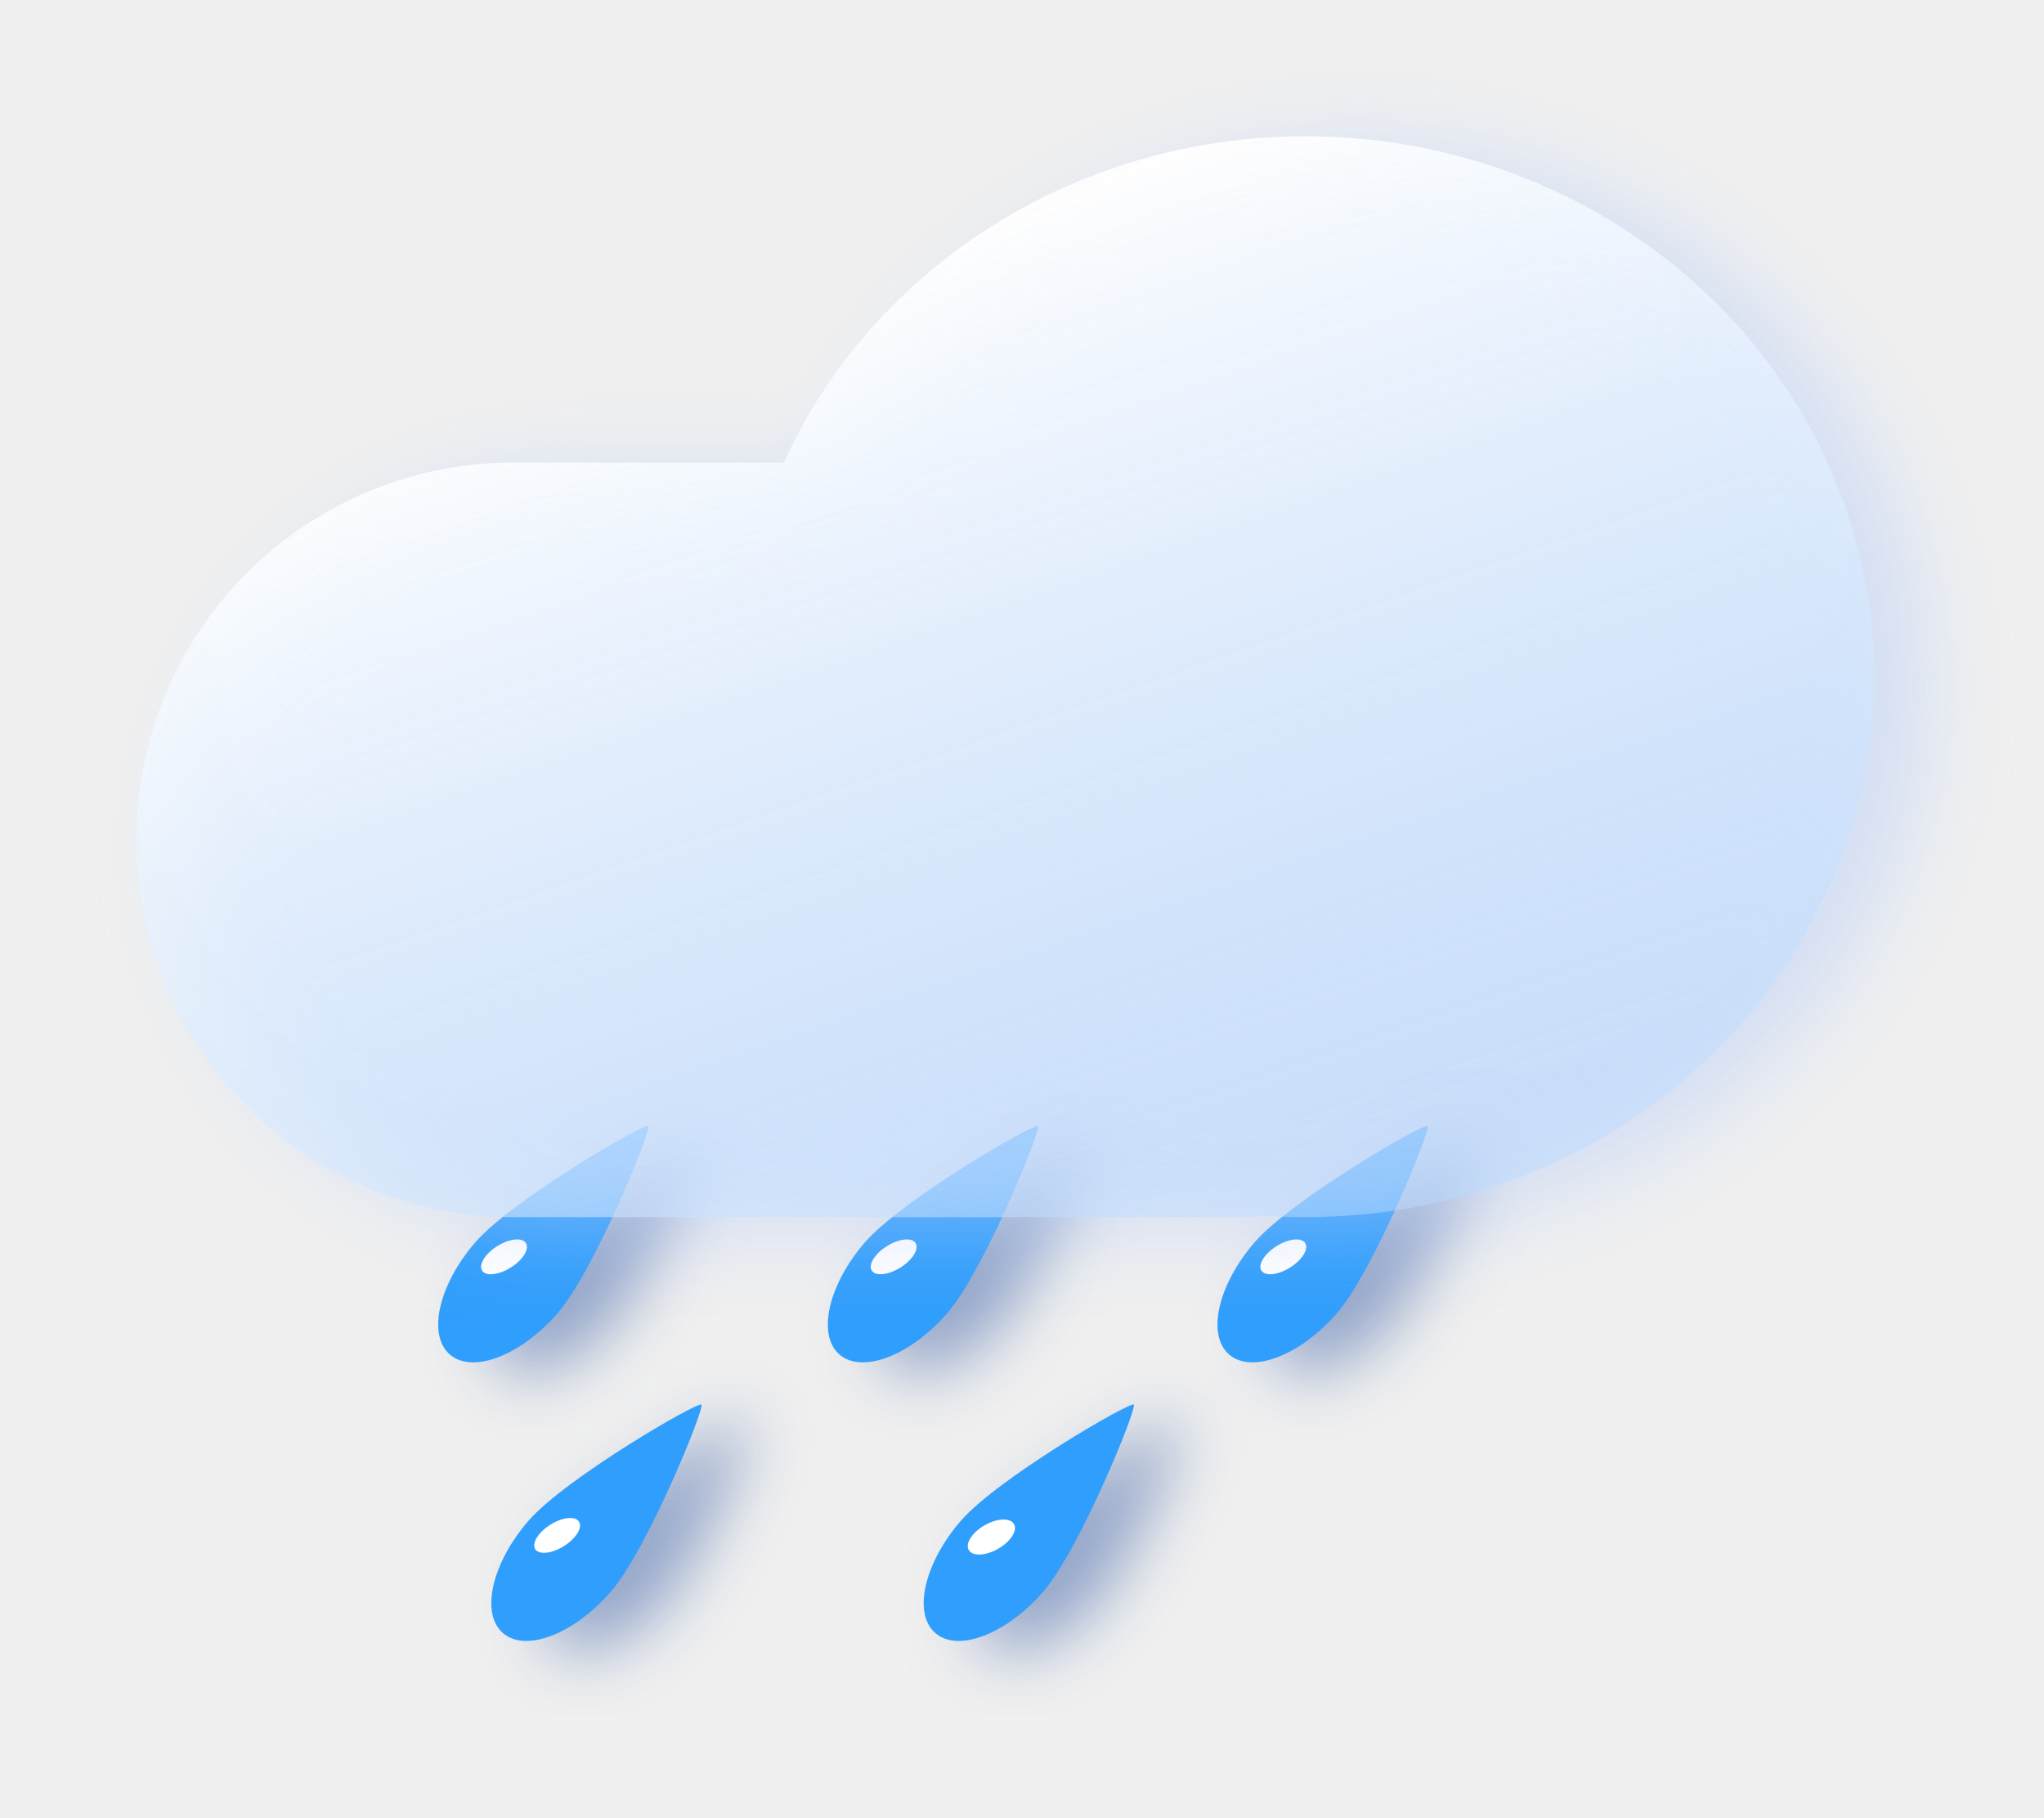
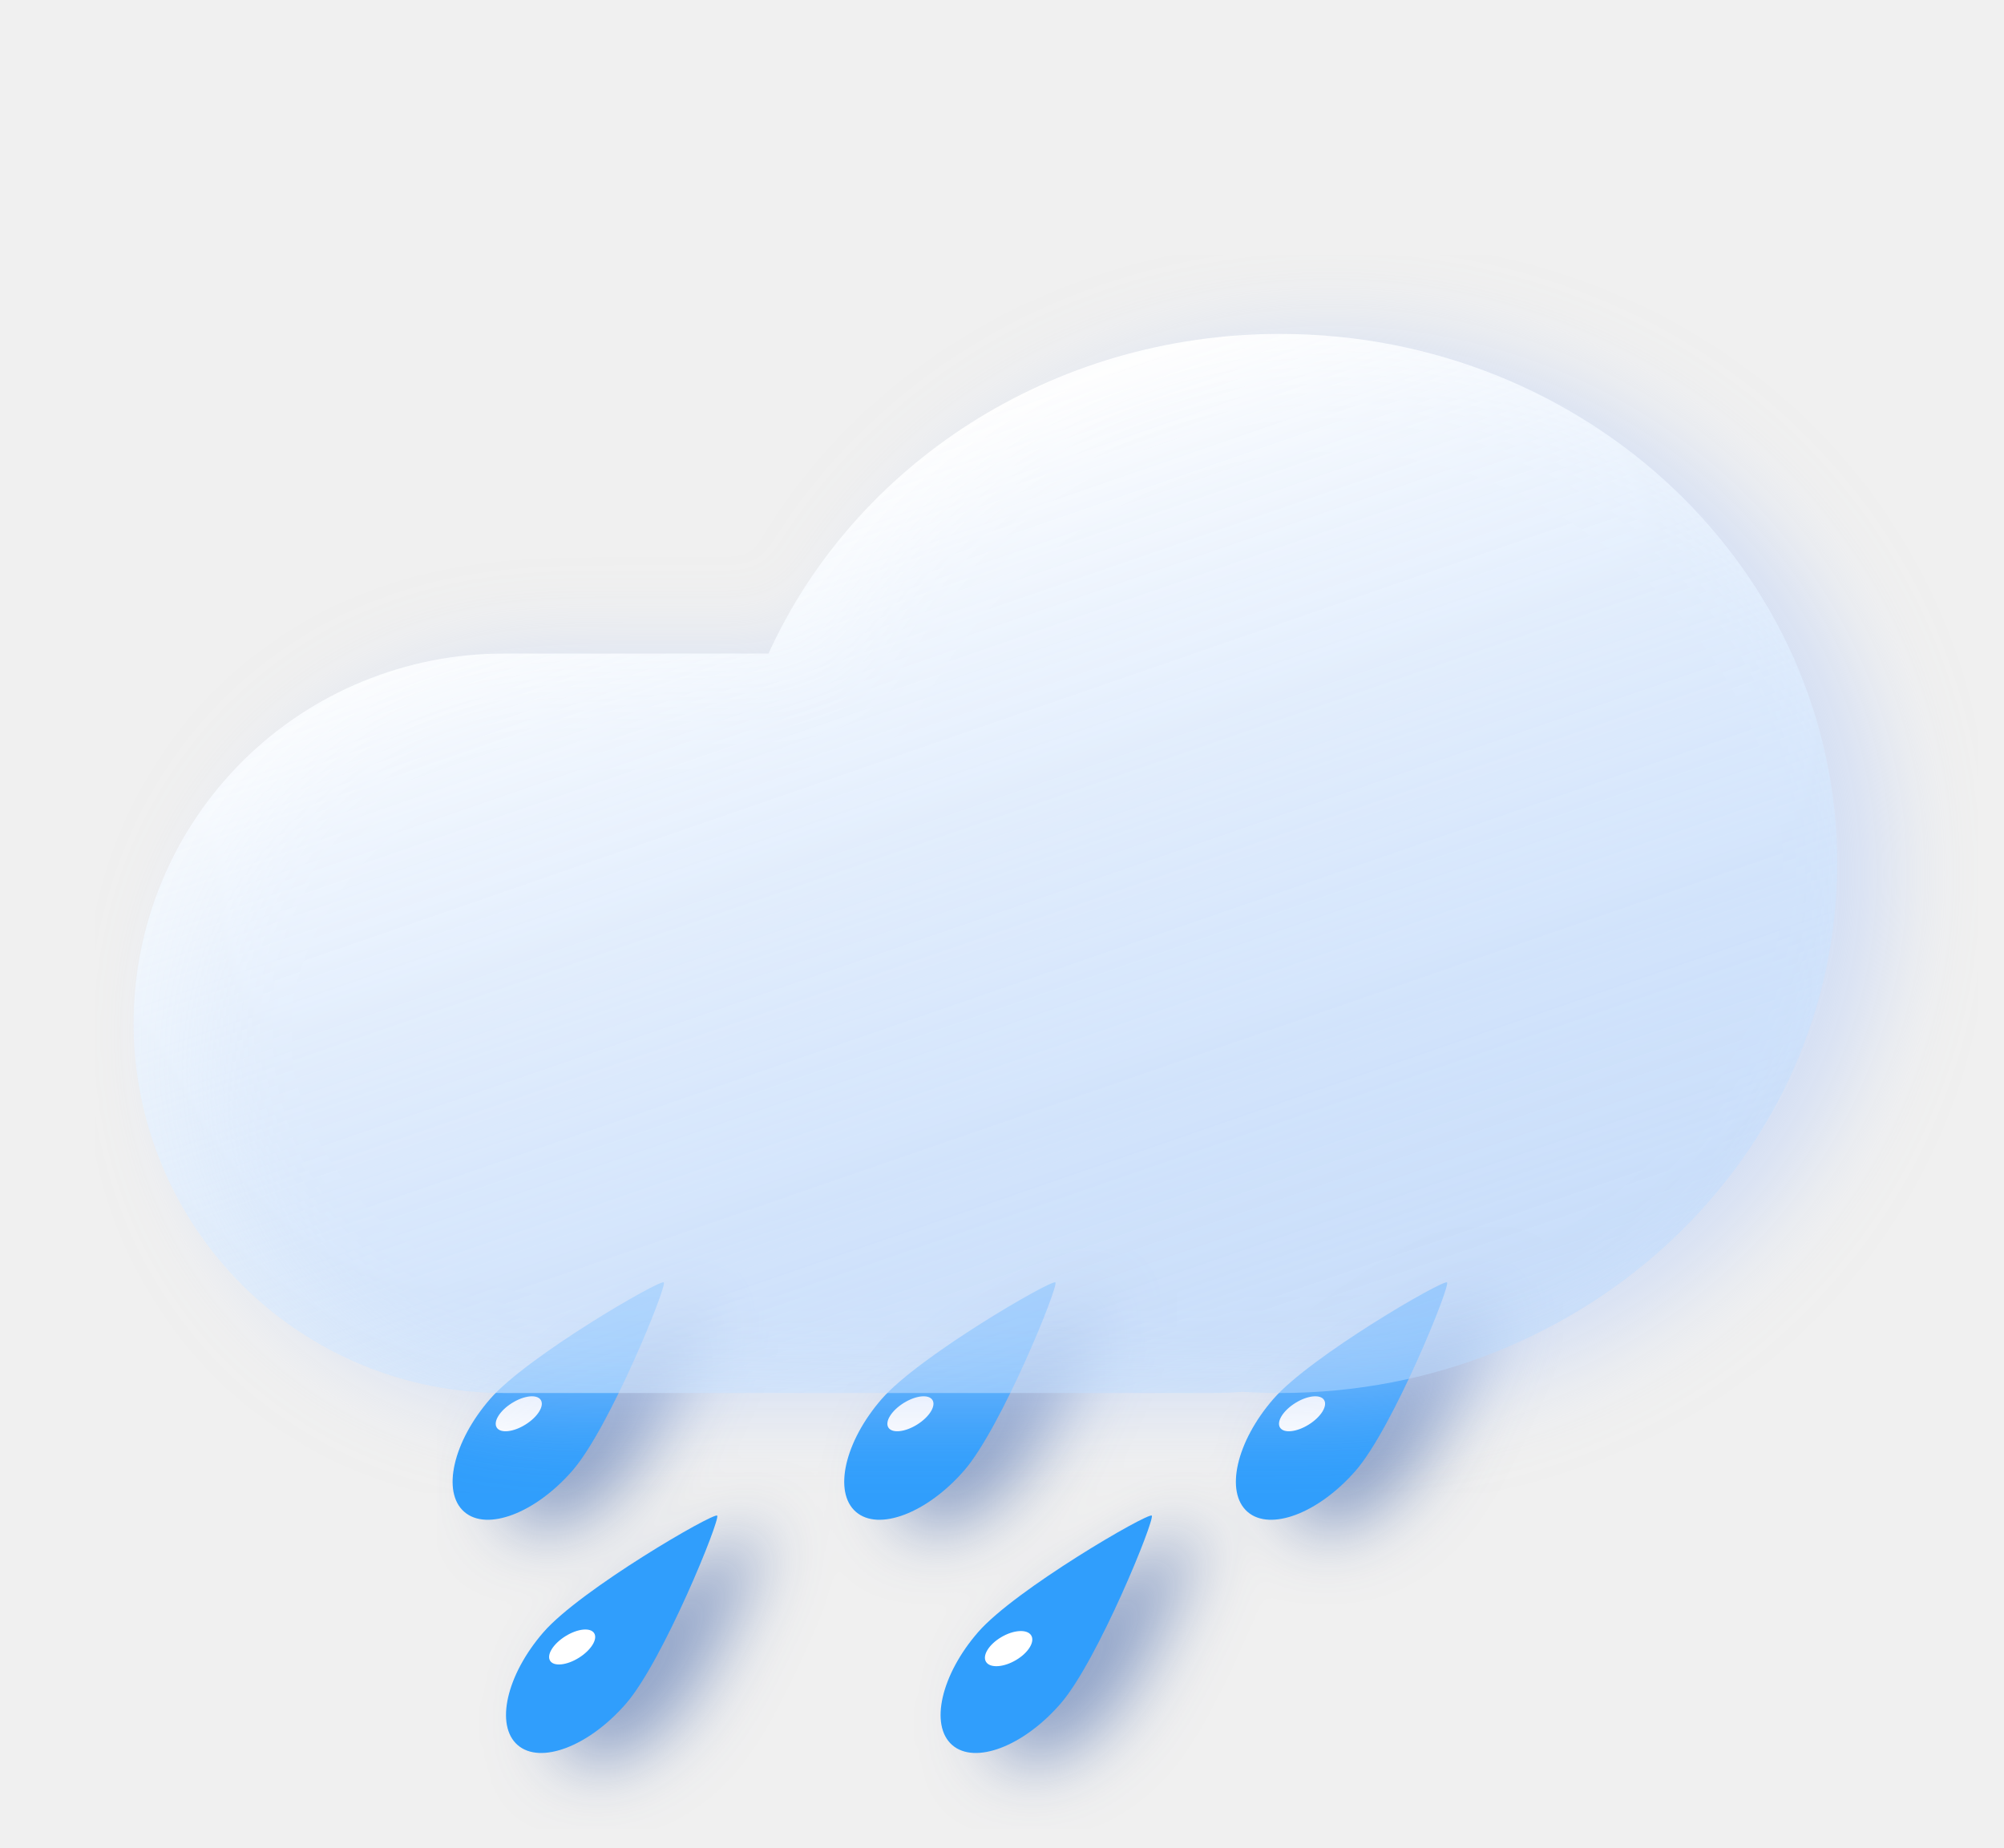
- <svg xmlns="http://www.w3.org/2000/svg" width="90" height="80" viewBox="0 0 90 80" fill="none">
+ <svg xmlns="http://www.w3.org/2000/svg" width="90" height="83" viewBox="0 0 90 83" fill="none">
  <g filter="url(#filter0_d_145_6821)">
-     <path d="M28.544 49.569C28.703 49.713 26.17 55.945 24.547 57.812C22.924 59.679 20.801 60.489 19.805 59.623C18.808 58.757 19.315 56.542 20.938 54.675C22.561 52.807 28.386 49.425 28.544 49.569Z" fill="#309EFC" />
-     <path d="M21.227 55.929C21.39 56.19 21.954 56.131 22.487 55.798C23.02 55.465 23.321 54.983 23.157 54.722C22.994 54.461 22.43 54.52 21.897 54.853C21.364 55.186 21.064 55.668 21.227 55.929Z" fill="white" />
-     <path d="M45.701 49.569C45.86 49.713 43.326 55.945 41.703 57.812C40.081 59.679 37.958 60.489 36.961 59.623C35.964 58.757 36.471 56.542 38.094 54.675C39.717 52.807 45.542 49.425 45.701 49.569Z" fill="#309EFC" />
-     <path d="M38.384 55.929C38.547 56.19 39.111 56.131 39.645 55.798C40.178 55.465 40.478 54.983 40.315 54.722C40.152 54.461 39.587 54.52 39.054 54.853C38.521 55.186 38.221 55.668 38.384 55.929Z" fill="white" />
-     <path d="M62.858 49.569C63.017 49.713 60.483 55.945 58.861 57.812C57.238 59.679 55.115 60.489 54.118 59.623C53.121 58.757 53.628 56.542 55.251 54.675C56.874 52.807 62.699 49.425 62.858 49.569Z" fill="#309EFC" />
-     <path d="M55.54 55.929C55.703 56.19 56.268 56.131 56.801 55.798C57.334 55.465 57.634 54.983 57.471 54.722C57.308 54.461 56.743 54.52 56.21 54.853C55.677 55.186 55.377 55.668 55.54 55.929Z" fill="white" />
-     <path d="M49.922 61.832C50.081 61.976 47.547 68.208 45.925 70.075C44.302 71.942 42.179 72.752 41.182 71.886C40.185 71.019 40.692 68.804 42.315 66.937C43.938 65.07 49.763 61.688 49.922 61.832Z" fill="#309EFC" />
-     <path d="M42.666 68.246C42.847 68.522 43.434 68.484 43.978 68.16C44.523 67.837 44.817 67.35 44.637 67.074C44.456 66.798 43.868 66.836 43.324 67.16C42.78 67.483 42.485 67.97 42.666 68.246Z" fill="white" />
-     <path d="M30.884 61.832C31.043 61.976 28.509 68.208 26.886 70.075C25.264 71.942 23.141 72.752 22.144 71.886C21.147 71.019 21.654 68.804 23.277 66.937C24.9 65.07 30.725 61.687 30.884 61.832Z" fill="#309EFC" />
-     <path d="M23.566 68.192C23.729 68.453 24.293 68.394 24.826 68.061C25.359 67.728 25.659 67.246 25.496 66.985C25.333 66.724 24.769 66.783 24.236 67.116C23.703 67.449 23.402 67.931 23.566 68.192Z" fill="white" />
+     <path d="M29.81 57.608C29.973 57.756 27.375 64.145 25.712 66.059C24.048 67.973 21.872 68.804 20.85 67.915C19.828 67.027 20.348 64.757 22.011 62.843C23.675 60.928 29.647 57.461 29.81 57.608Z" fill="#309EFC" />
+     <path d="M22.308 64.128C22.475 64.396 23.054 64.336 23.6 63.994C24.147 63.653 24.455 63.159 24.288 62.892C24.12 62.624 23.542 62.684 22.995 63.026C22.448 63.367 22.141 63.861 22.308 64.128Z" fill="white" />
+     <path d="M47.398 57.608C47.56 57.756 44.963 64.145 43.3 66.059C41.636 67.973 39.459 68.804 38.438 67.915C37.416 67.027 37.935 64.757 39.599 62.843C41.263 60.928 47.235 57.461 47.398 57.608Z" fill="#309EFC" />
+     <path d="M39.897 64.128C40.065 64.396 40.643 64.336 41.19 63.994C41.736 63.653 42.044 63.159 41.877 62.892C41.71 62.624 41.131 62.684 40.584 63.026C40.038 63.367 39.73 63.861 39.897 64.128Z" fill="white" />
+     <path d="M64.987 57.608C65.15 57.756 62.553 64.145 60.889 66.059C59.225 67.973 57.049 68.804 56.027 67.915C55.005 67.027 55.525 64.757 57.189 62.843C58.852 60.928 64.824 57.461 64.987 57.608Z" fill="#309EFC" />
+     <path d="M57.485 64.128C57.653 64.396 58.231 64.336 58.778 63.994C59.324 63.653 59.632 63.159 59.465 62.891C59.298 62.624 58.719 62.684 58.172 63.026C57.626 63.367 57.318 63.861 57.485 64.128Z" fill="white" />
+     <path d="M51.725 68.085C51.888 68.232 49.291 74.622 47.627 76.535C45.964 78.449 43.787 79.28 42.765 78.392C41.744 77.504 42.263 75.233 43.927 73.319C45.591 71.405 51.562 67.937 51.725 68.085Z" fill="#309EFC" />
+     <path d="M44.287 74.66C44.472 74.943 45.074 74.904 45.632 74.572C46.19 74.241 46.492 73.742 46.307 73.459C46.122 73.176 45.519 73.215 44.962 73.547C44.404 73.879 44.102 74.377 44.287 74.66Z" fill="white" />
+     <path d="M32.208 68.085C32.371 68.232 29.774 74.621 28.11 76.535C26.446 78.449 24.27 79.28 23.248 78.392C22.227 77.504 22.746 75.233 24.41 73.319C26.074 71.405 32.045 67.937 32.208 68.085Z" fill="#309EFC" />
+     <path d="M24.706 74.605C24.873 74.872 25.451 74.812 25.998 74.471C26.544 74.129 26.852 73.635 26.685 73.368C26.518 73.1 25.939 73.16 25.393 73.502C24.846 73.843 24.538 74.337 24.706 74.605Z" fill="white" />
  </g>
  <g filter="url(#filter1_d_145_6821)">
-     <path d="M55.785 53.523C55.339 53.559 54.888 53.577 54.433 53.577H22.671C20.484 53.585 18.318 53.162 16.296 52.331C14.274 51.5 12.435 50.278 10.886 48.734C9.338 47.191 8.109 45.358 7.27 43.339C6.432 41.319 6 39.155 6 36.968C6 34.782 6.432 32.617 7.27 30.598C8.109 28.579 9.338 26.745 10.886 25.202C12.435 23.659 14.274 22.437 16.296 21.606C18.318 20.775 20.484 20.352 22.671 20.36H34.513C38.353 11.912 47.195 6 57.49 6C71.307 6 82.508 16.651 82.508 29.788C82.508 42.926 71.307 53.577 57.49 53.577C56.917 53.577 56.349 53.559 55.785 53.523Z" fill="url(#paint0_linear_145_6821)" />
+     <path d="M55.785 62.523C55.339 62.559 54.888 62.577 54.433 62.577H22.671C20.484 62.585 18.318 62.162 16.296 61.331C14.274 60.5 12.435 59.278 10.886 57.734C9.338 56.191 8.109 54.358 7.27 52.339C6.432 50.319 6 48.155 6 45.968C6 43.782 6.432 41.617 7.27 39.598C8.109 37.579 9.338 35.745 10.886 34.202C12.435 32.659 14.274 31.437 16.296 30.606C18.318 29.775 20.484 29.352 22.671 29.36H34.513C38.353 20.913 47.195 15 57.49 15C71.307 15 82.508 25.651 82.508 38.788C82.508 51.926 71.307 62.577 57.49 62.577C56.917 62.577 56.349 62.559 55.785 62.523Z" fill="url(#paint0_linear_145_6821)" />
  </g>
  <defs>
-     <filter id="filter0_d_145_6821" x="18.618" y="47.08" width="49.445" height="28.543" filterUnits="userSpaceOnUse" color-interpolation-filters="sRGB">
+     <filter id="filter0_d_145_6821" x="19.65" y="55.119" width="50.542" height="27.018" filterUnits="userSpaceOnUse" color-interpolation-filters="sRGB">
      <feFlood flood-opacity="0" result="BackgroundImageFix" />
      <feColorMatrix in="SourceAlpha" type="matrix" values="0 0 0 0 0 0 0 0 0 0 0 0 0 0 0 0 0 0 127 0" result="hardAlpha" />
      <feOffset dx="2.261" dy="0.452" />
      <feGaussianBlur stdDeviation="1.469" />
      <feColorMatrix type="matrix" values="0 0 0 0 0.176 0 0 0 0 0.329 0 0 0 0 0.626 0 0 0 0.5 0" />
      <feBlend mode="normal" in2="BackgroundImageFix" result="effect1_dropShadow_145_6821" />
      <feBlend mode="normal" in="SourceGraphic" in2="effect1_dropShadow_145_6821" result="shape" />
    </filter>
-     <filter id="filter1_d_145_6821" x="4.31" y="2.462" width="84.508" height="55.577" filterUnits="userSpaceOnUse" color-interpolation-filters="sRGB">
+     <filter id="filter1_d_145_6821" x="4.31" y="11.462" width="84.508" height="55.577" filterUnits="userSpaceOnUse" color-interpolation-filters="sRGB">
      <feFlood flood-opacity="0" result="BackgroundImageFix" />
      <feColorMatrix in="SourceAlpha" type="matrix" values="0 0 0 0 0 0 0 0 0 0 0 0 0 0 0 0 0 0 127 0" result="hardAlpha" />
      <feOffset dx="2.31" dy="0.462" />
      <feGaussianBlur stdDeviation="2" />
      <feColorMatrix type="matrix" values="0 0 0 0 0.718 0 0 0 0 0.807 0 0 0 0 0.979 0 0 0 0.5 0" />
      <feBlend mode="normal" in2="BackgroundImageFix" result="effect1_dropShadow_145_6821" />
      <feBlend mode="normal" in="SourceGraphic" in2="effect1_dropShadow_145_6821" result="shape" />
    </filter>
-     <linearGradient id="paint0_linear_145_6821" x1="36.986" y1="11.995" x2="52.239" y2="56.156" gradientUnits="userSpaceOnUse">
+     <linearGradient id="paint0_linear_145_6821" x1="36.986" y1="20.995" x2="52.239" y2="65.156" gradientUnits="userSpaceOnUse">
      <stop stop-color="white" stop-opacity="0.95" />
      <stop offset="1" stop-color="#BCDBFF" stop-opacity="0.5" />
    </linearGradient>
  </defs>
</svg>
